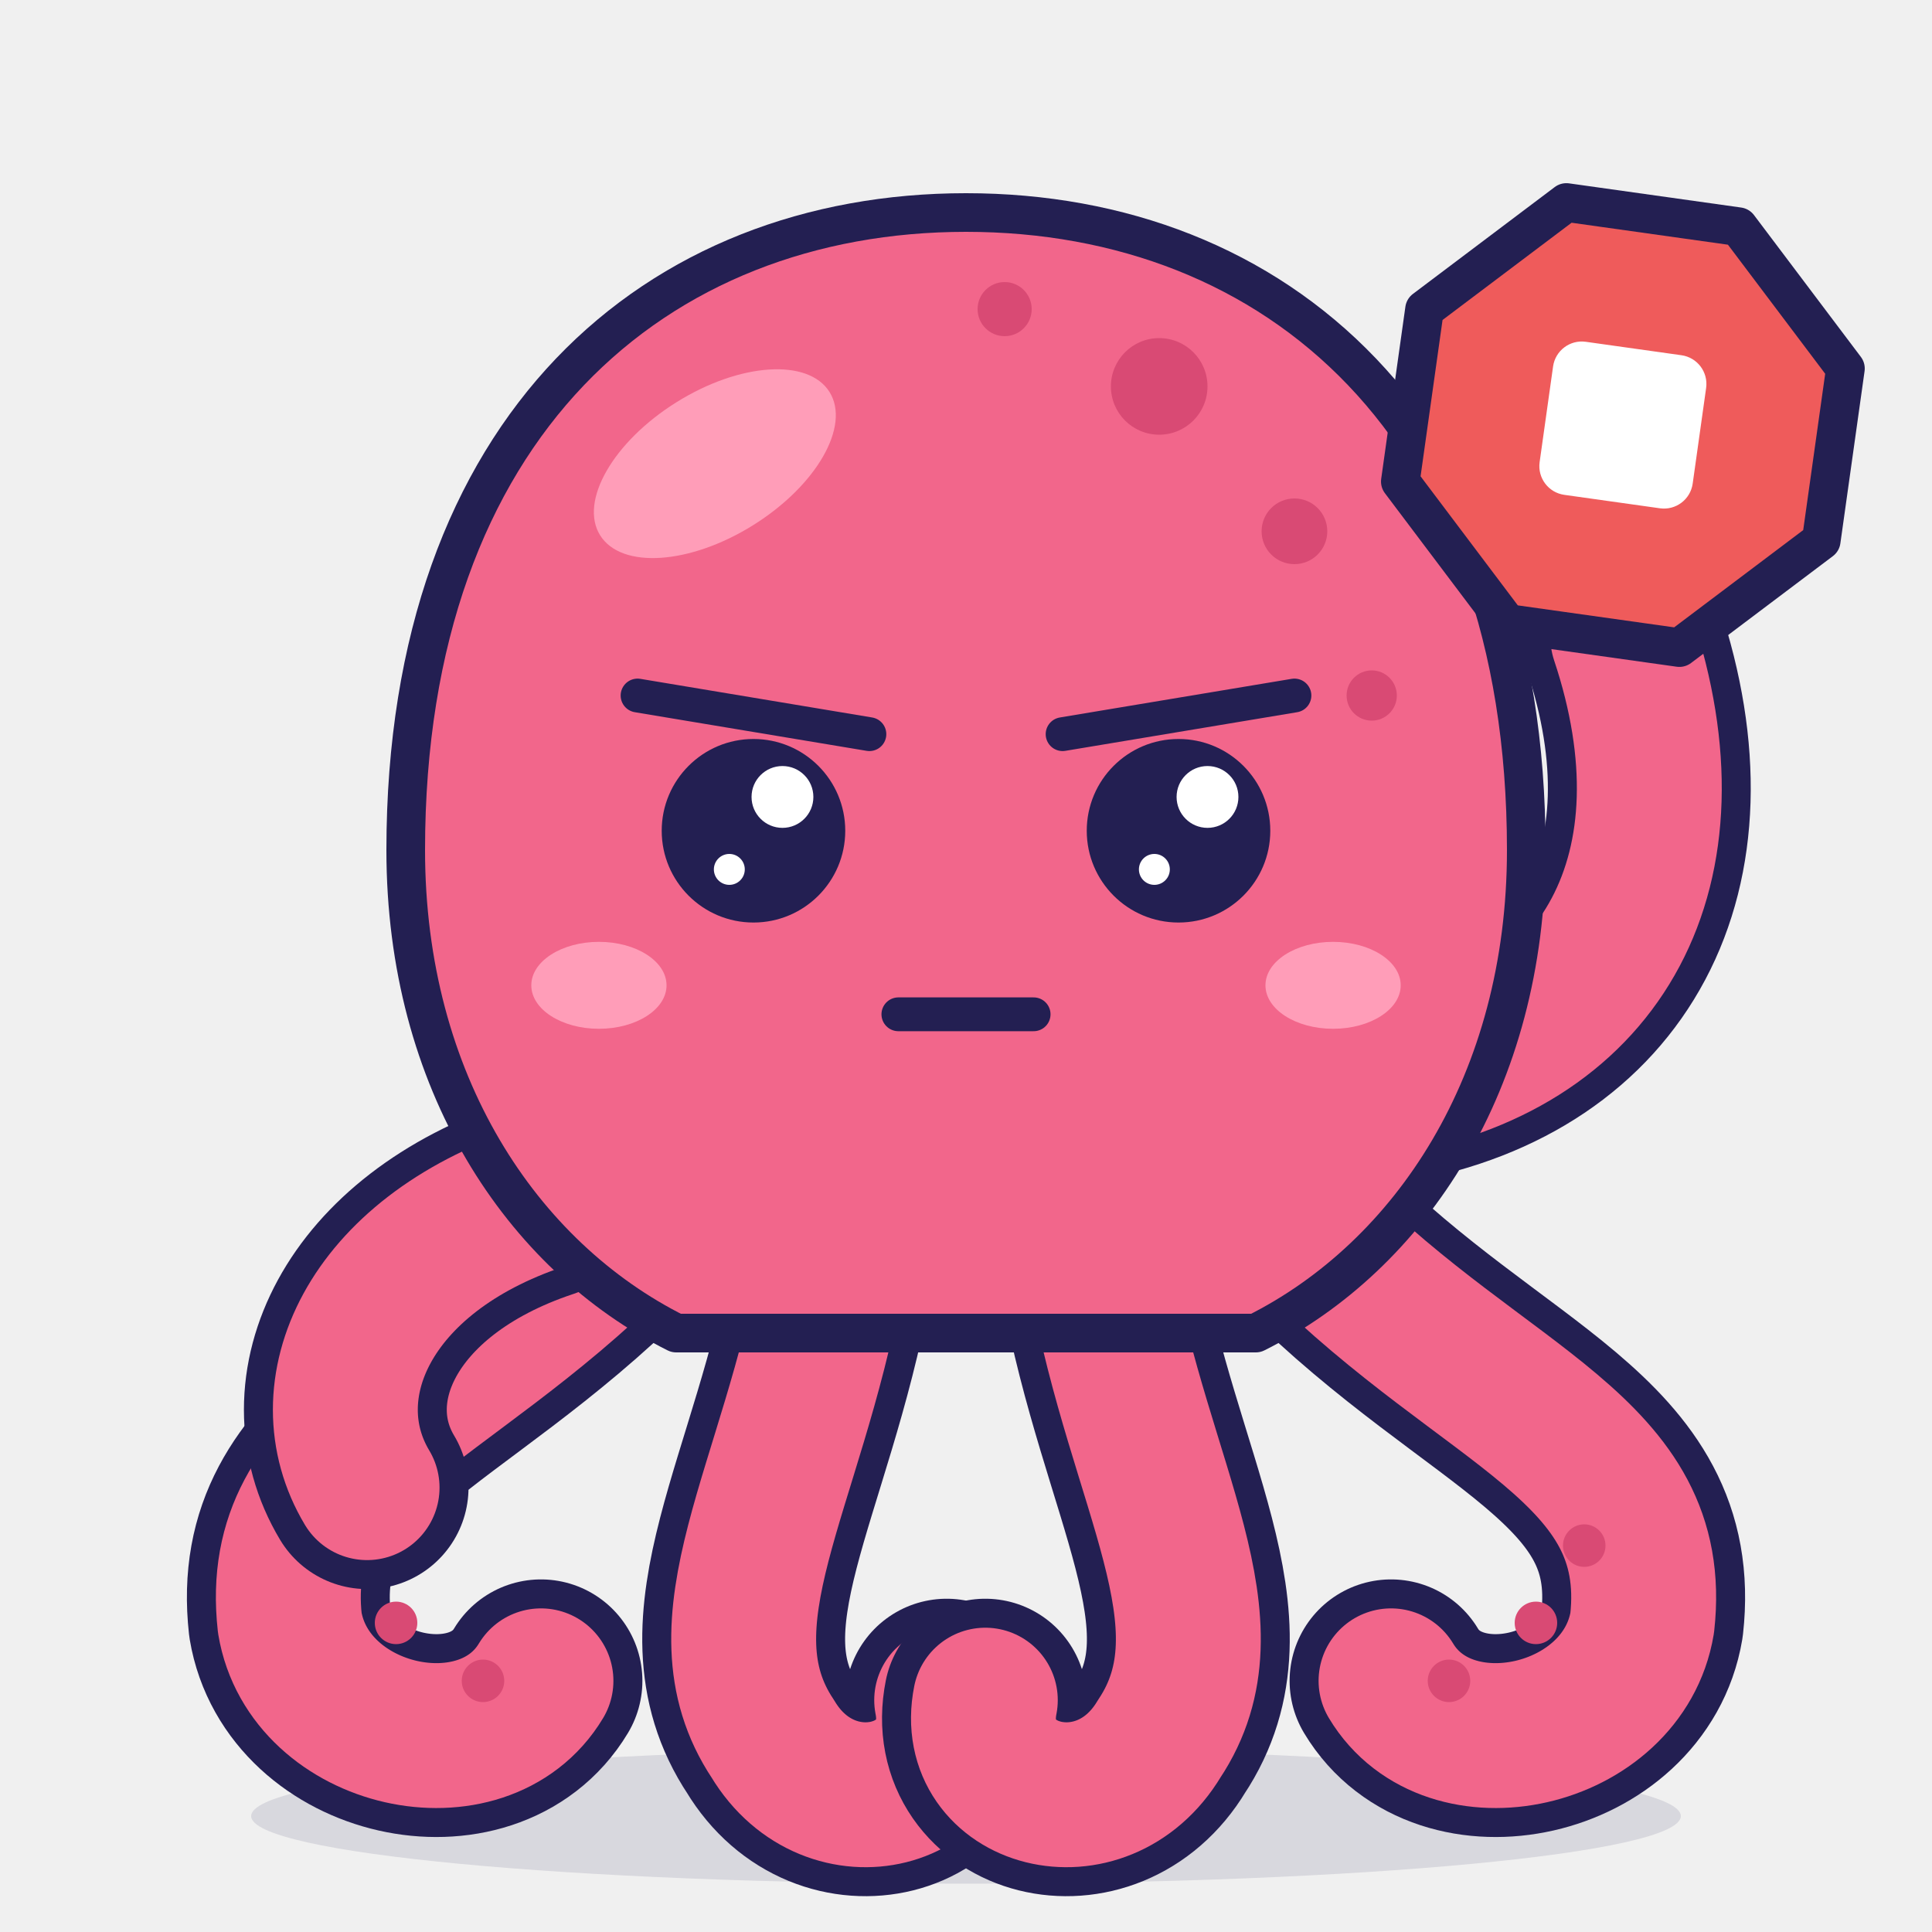
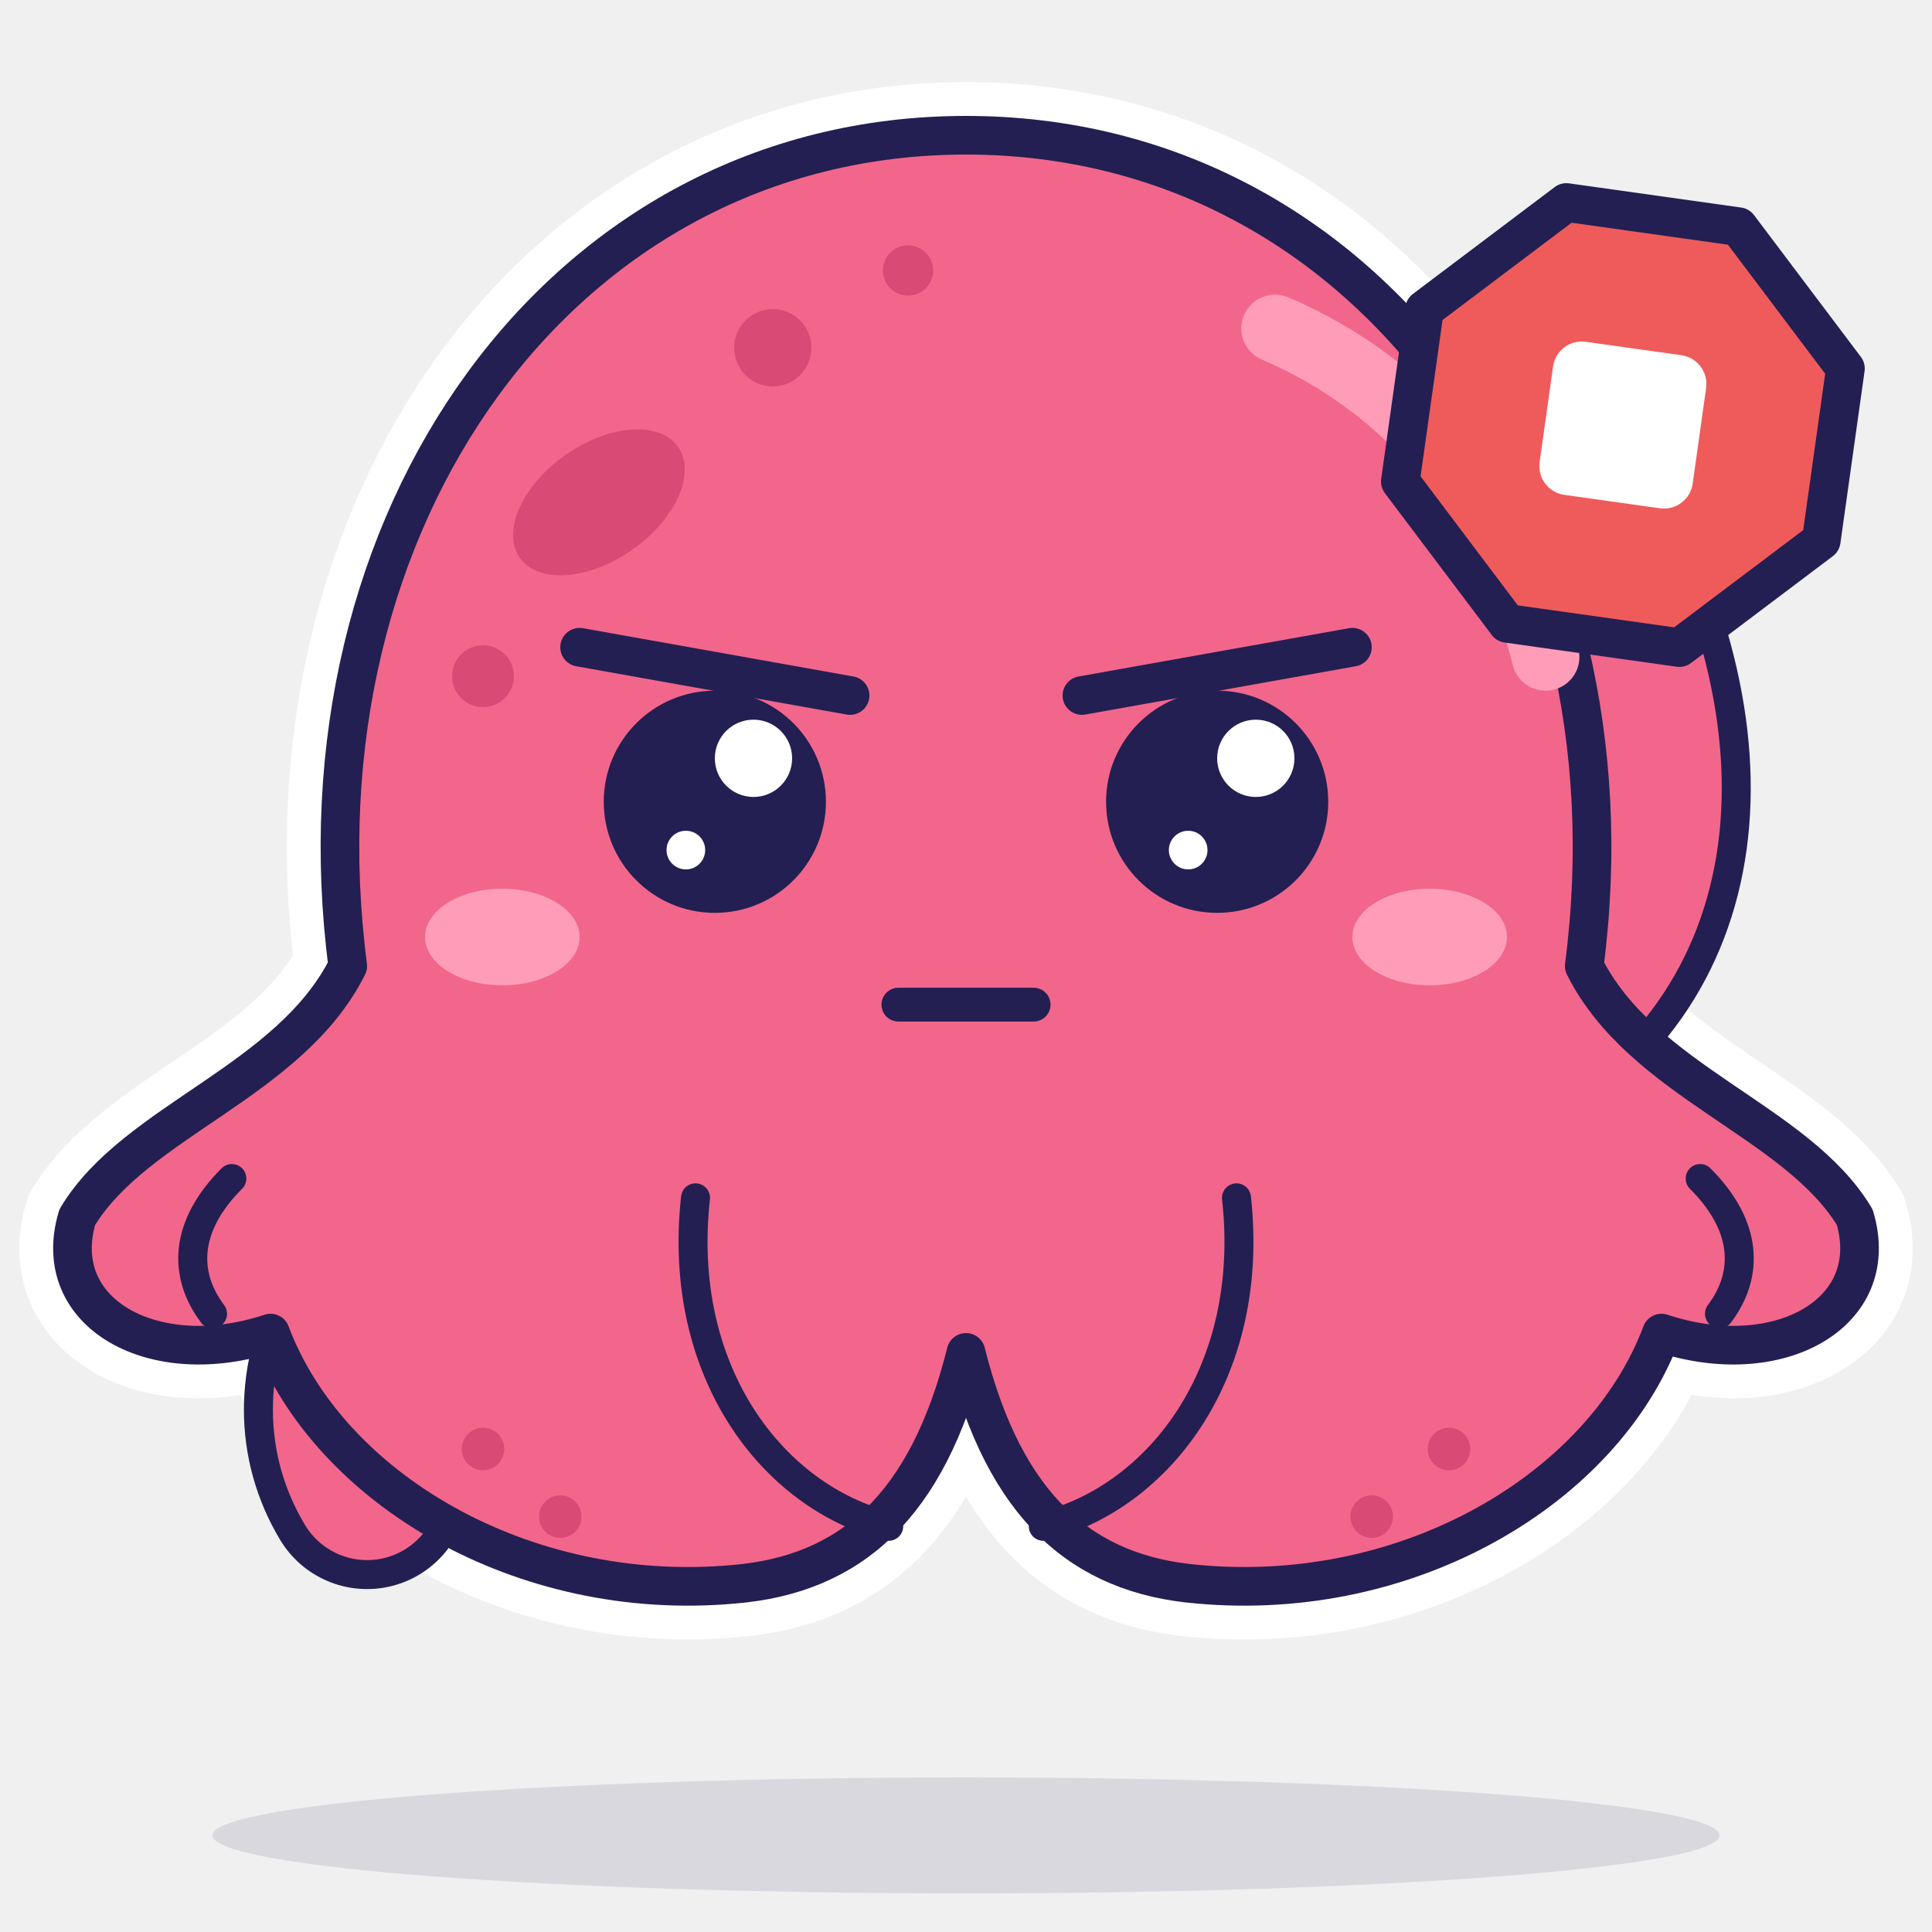
<svg xmlns="http://www.w3.org/2000/svg" viewBox="0 0 200 200" role="img" aria-label="Pouple the octopus">
-   <ellipse cx="100" cy="188" rx="74" ry="7" fill="#231F52" opacity=".12" />
-   <path d="M64 128 C46 146 28 150 30 168 C32 180 50 184 56 174" fill="none" stroke="#231F52" stroke-width="21" stroke-linecap="round" stroke-linejoin="round" />
-   <path d="M64 128 C46 146 28 150 30 168 C32 180 50 184 56 174" fill="none" stroke="#F2668B" stroke-width="15" stroke-linecap="round" stroke-linejoin="round" />
-   <path d="M86 132 C82 154 72 168 80 180 C86 190 100 186 98 176" fill="none" stroke="#231F52" stroke-width="21" stroke-linecap="round" stroke-linejoin="round" />
-   <path d="M86 132 C82 154 72 168 80 180 C86 190 100 186 98 176" fill="none" stroke="#F2668B" stroke-width="15" stroke-linecap="round" stroke-linejoin="round" />
-   <path d="M114 132 C118 154 128 168 120 180 C114 190 100 186 102 176" fill="none" stroke="#231F52" stroke-width="21" stroke-linecap="round" stroke-linejoin="round" />
-   <path d="M114 132 C118 154 128 168 120 180 C114 190 100 186 102 176" fill="none" stroke="#F2668B" stroke-width="15" stroke-linecap="round" stroke-linejoin="round" />
-   <path d="M136 128 C154 146 172 150 170 168 C168 180 150 184 144 174" fill="none" stroke="#231F52" stroke-width="21" stroke-linecap="round" stroke-linejoin="round" />
-   <path d="M136 128 C154 146 172 150 170 168 C168 180 150 184 144 174" fill="none" stroke="#F2668B" stroke-width="15" stroke-linecap="round" stroke-linejoin="round" />
-   <circle cx="36" cy="160" r="2.2" fill="#D94A74" />
-   <circle cx="41" cy="168" r="2.2" fill="#D94A74" />
-   <circle cx="50" cy="174" r="2.2" fill="#D94A74" />
-   <circle cx="164" cy="160" r="2.2" fill="#D94A74" />
-   <circle cx="159" cy="168" r="2.2" fill="#D94A74" />
-   <circle cx="150" cy="174" r="2.2" fill="#D94A74" />
+   <ellipse cx="100" cy="190" rx="78" ry="6" fill="#231F52" opacity=".12" />
+   <path d="M36 100 C30 54 58 14 100 14 C142 14 170 54 164 100 C170 112 186 116 192 126 C195 136 184 142 172 138 C166 154 146 166 124 164 C112 163 104 156 100 140 C96 156 88 163 76 164 C54 166 34 154 28 138 C16 142 5 136 8 126 C14 116 30 112 36 100 Z" fill="#fff" stroke="#fff" stroke-width="11" stroke-linejoin="round" />
  <path d="M144 112 C166 108 176 90 168 66" fill="none" stroke="#231F52" stroke-width="21" stroke-linecap="round" stroke-linejoin="round" />
  <path d="M144 112 C166 108 176 90 168 66" fill="none" stroke="#F2668B" stroke-width="15" stroke-linecap="round" stroke-linejoin="round" />
  <path d="M56 124 C38 130 32 144 38 154" fill="none" stroke="#231F52" stroke-width="21" stroke-linecap="round" stroke-linejoin="round" />
  <path d="M56 124 C38 130 32 144 38 154" fill="none" stroke="#F2668B" stroke-width="15" stroke-linecap="round" stroke-linejoin="round" />
-   <path d="M42 88 C42 44 68 22 100 22 C132 22 158 44 158 88 C158 112 146 130 130 138 L70 138 C54 130 42 112 42 88 Z" fill="#F2668B" stroke="#231F52" stroke-width="4" stroke-linejoin="round" />
-   <ellipse cx="74" cy="48" rx="14" ry="7.5" transform="rotate(-32 74 48)" fill="#FF9DB8" />
-   <circle cx="120" cy="40" r="5" fill="#D94A74" />
-   <circle cx="134" cy="55" r="3.4" fill="#D94A74" />
-   <circle cx="104" cy="32" r="2.8" fill="#D94A74" />
-   <circle cx="142" cy="72" r="2.6" fill="#D94A74" />
-   <ellipse cx="62" cy="102" rx="7" ry="4.5" fill="#FF9DB8" />
-   <ellipse cx="138" cy="102" rx="7" ry="4.5" fill="#FF9DB8" />
-   <circle cx="78" cy="86" r="9.5" fill="#231F52" />
-   <circle cx="122" cy="86" r="9.5" fill="#231F52" />
-   <circle cx="81" cy="82.5" r="3.2" fill="#fff" />
-   <circle cx="125" cy="82.5" r="3.2" fill="#fff" />
-   <circle cx="75.5" cy="90" r="1.6" fill="#fff" />
-   <circle cx="119.5" cy="90" r="1.6" fill="#fff" />
-   <path d="M66 72 L90 76" stroke="#231F52" stroke-width="3.5" stroke-linecap="round" />
-   <path d="M134 72 L110 76" stroke="#231F52" stroke-width="3.5" stroke-linecap="round" />
-   <path d="M93 105 L107 105" stroke="#231F52" stroke-width="3.5" stroke-linecap="round" />
+   <path d="M36 100 C30 54 58 14 100 14 C142 14 170 54 164 100 C170 112 186 116 192 126 C195 136 184 142 172 138 C166 154 146 166 124 164 C112 163 104 156 100 140 C96 156 88 163 76 164 C54 166 34 154 28 138 C16 142 5 136 8 126 C14 116 30 112 36 100 Z" fill="#F2668B" stroke="#231F52" stroke-width="4" stroke-linejoin="round" />
+   <path d="M128 124 C130 142 120 155 108 158" fill="none" stroke="#231F52" stroke-width="3" stroke-linecap="round" />
+   <path d="M72 124 C70 142 80 155 92 158" fill="none" stroke="#231F52" stroke-width="3" stroke-linecap="round" />
+   <path d="M176 122 C181 127 181 132 178 136" fill="none" stroke="#231F52" stroke-width="3" stroke-linecap="round" />
+   <path d="M24 122 C19 127 19 132 22 136" fill="none" stroke="#231F52" stroke-width="3" stroke-linecap="round" />
+   <path d="M132 34 C146 40 156 52 160 68" fill="none" stroke="#FF9DB8" stroke-width="7" stroke-linecap="round" />
+   <ellipse cx="62" cy="52" rx="10" ry="6" transform="rotate(-35 62 52)" fill="#D94A74" />
+   <circle cx="80" cy="36" r="4" fill="#D94A74" />
+   <circle cx="50" cy="70" r="3.2" fill="#D94A74" />
+   <circle cx="94" cy="28" r="2.6" fill="#D94A74" />
+   <circle cx="150" cy="150" r="2.2" fill="#D94A74" />
+   <circle cx="142" cy="157" r="2.2" fill="#D94A74" />
+   <circle cx="50" cy="150" r="2.2" fill="#D94A74" />
+   <circle cx="58" cy="157" r="2.2" fill="#D94A74" />
+   <g transform="translate(0 -15)">
+     <ellipse cx="52" cy="112" rx="8" ry="5" fill="#FF9DB8" />
+     <ellipse cx="148" cy="112" rx="8" ry="5" fill="#FF9DB8" />
+     <circle cx="74" cy="98" r="11.5" fill="#231F52" />
+     <circle cx="126" cy="98" r="11.5" fill="#231F52" />
+     <circle cx="78" cy="93.5" r="4" fill="#fff" />
+     <circle cx="130" cy="93.5" r="4" fill="#fff" />
+     <circle cx="71" cy="103" r="2" fill="#fff" />
+     <circle cx="123" cy="103" r="2" fill="#fff" />
+     <path d="M60 82 L88 87" stroke="#231F52" stroke-width="4" stroke-linecap="round" />
+     <path d="M140 82 L112 87" stroke="#231F52" stroke-width="4" stroke-linecap="round" />
+     <path d="M93 119 L107 119" stroke="#231F52" stroke-width="3.5" stroke-linecap="round" />
+   </g>
  <g transform="translate(146 22) rotate(8 22 22)">
    <polygon points="13,0 31,0 44,13 44,31 31,44 13,44 0,31 0,13" fill="#EF5B5B" stroke="#231F52" stroke-width="4" stroke-linejoin="round" />
    <rect x="14" y="14" width="16" height="16" rx="3" fill="#fff" />
  </g>
</svg>
